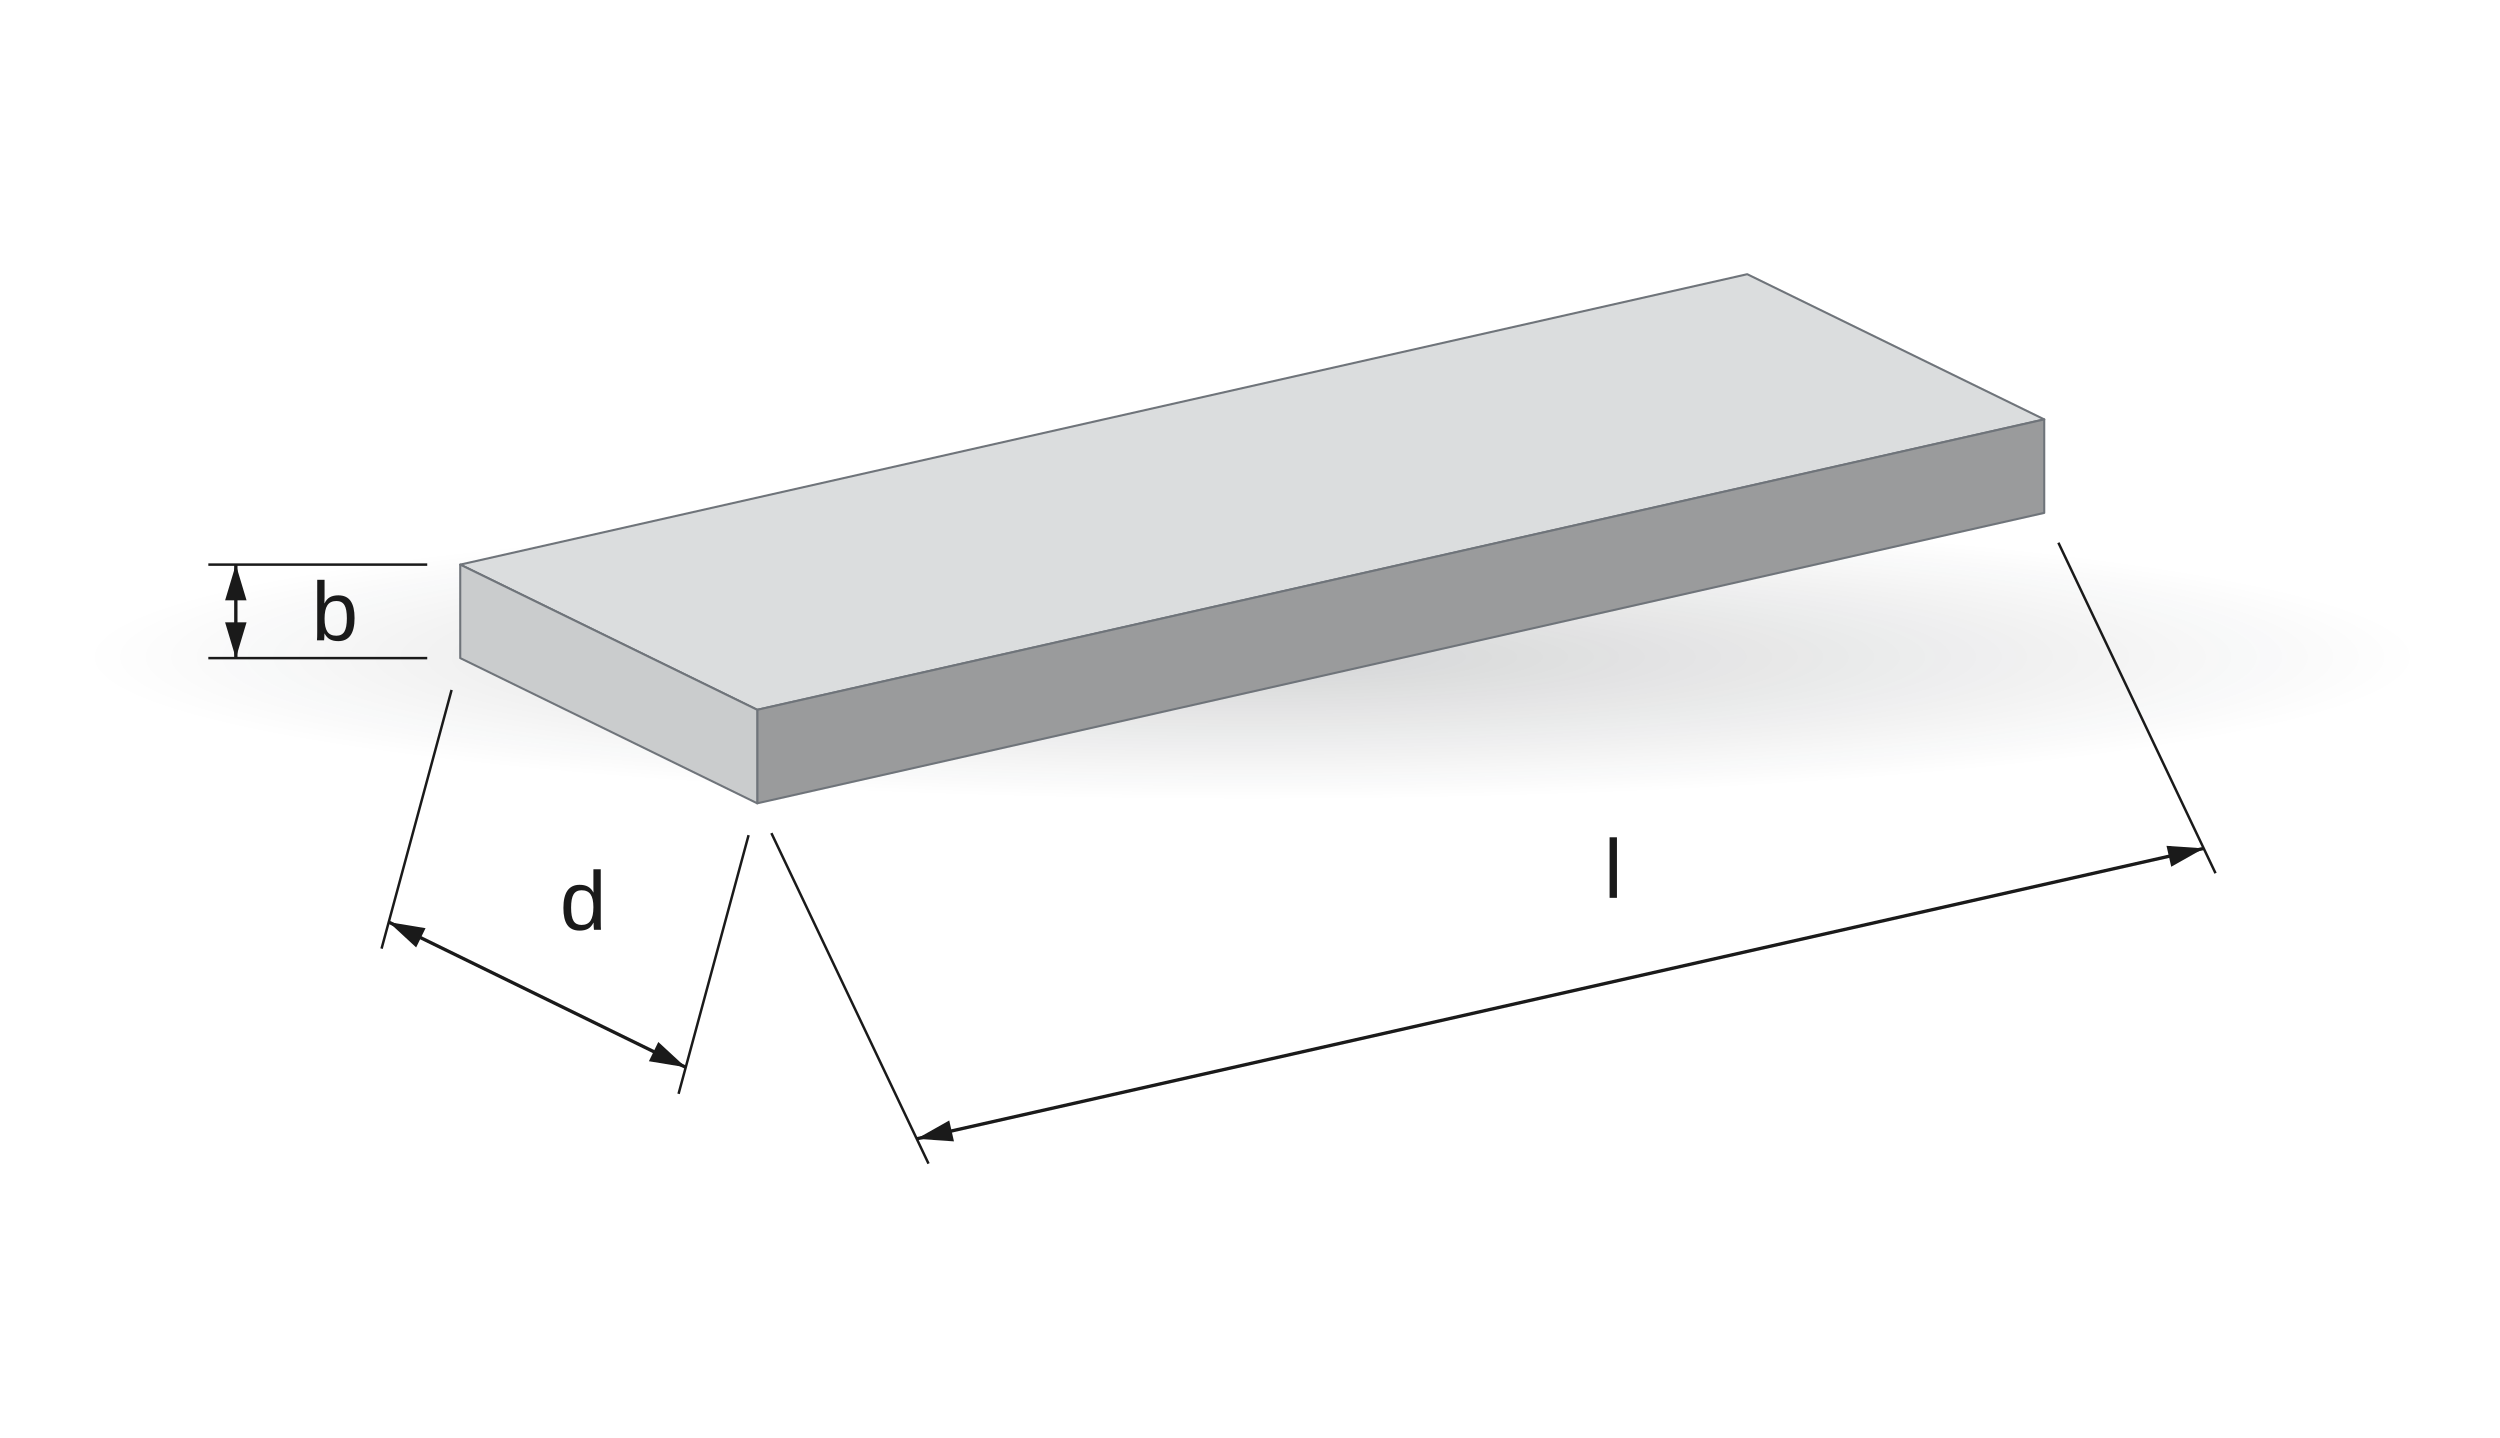
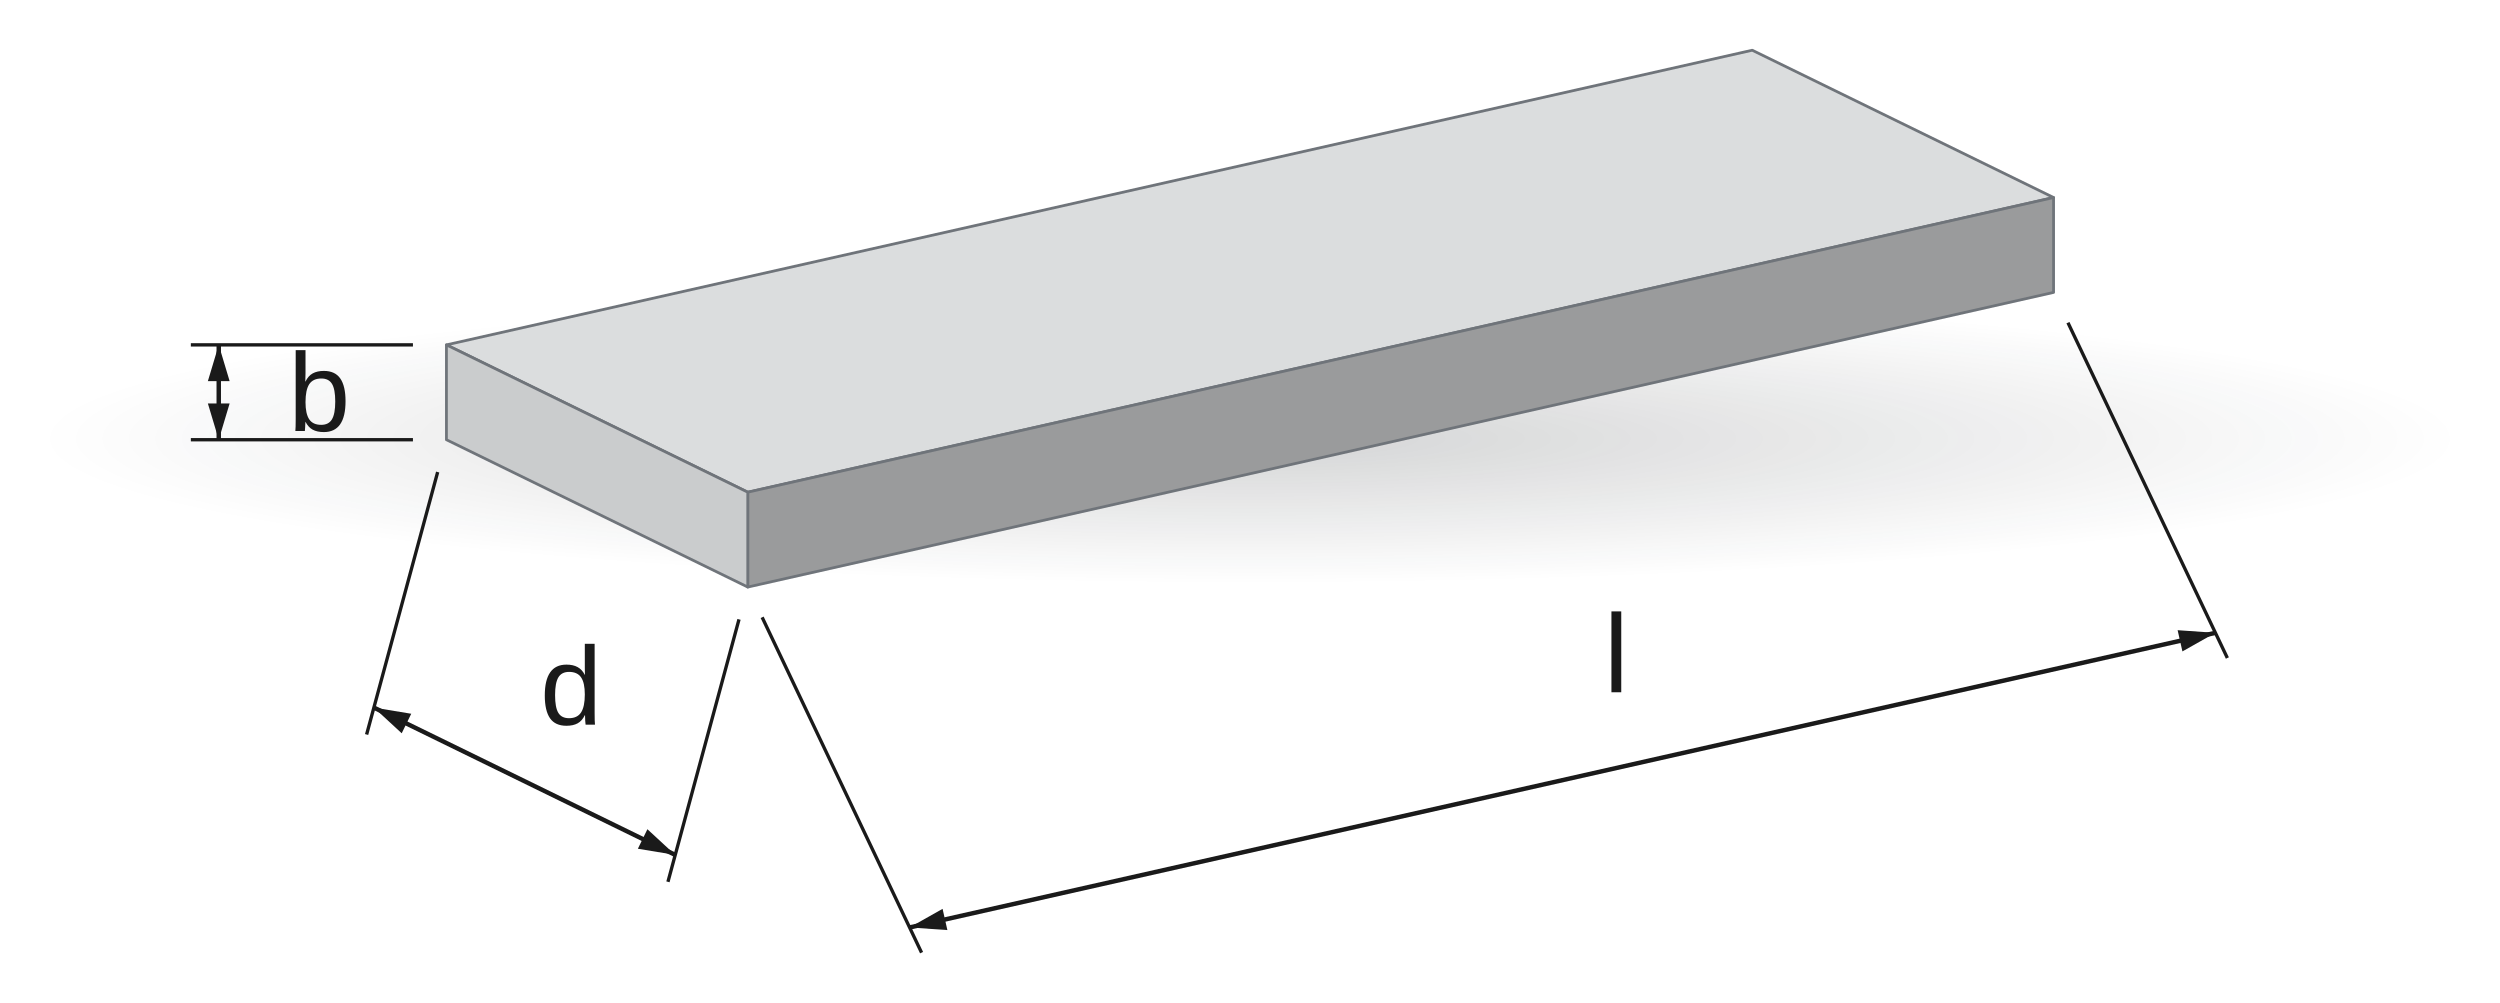
- <svg xmlns="http://www.w3.org/2000/svg" viewBox="0 0 1200 690" role="img" aria-label="Ghid dimensiuni – Bară lată">
-   <g transform="translate(220.91 315.89) scale(1.32)">
-     <defs>
-       <radialGradient id="sh">
-         <stop offset="0" stop-color="#101418" stop-opacity="0.18" />
-         <stop offset="1" stop-color="#101418" stop-opacity="0" />
-       </radialGradient>
-     </defs>
-     <ellipse cx="288" cy="-0.4" rx="430" ry="52" fill="url(#sh)" />
-     <polygon points="108,18.8 0,-34 468,-139.6 576,-86.8" fill="rgb(219,221,222)" stroke="#6f747a" stroke-width="0.76" stroke-linejoin="round" />
-     <polygon points="108,52.8 108,18.8 576,-86.8 576,-52.8" fill="rgb(154,155,156)" stroke="#6f747a" stroke-width="0.76" stroke-linejoin="round" />
-     <path d="M0,0L108,52.8L108,18.8L0,-34Z" fill-rule="evenodd" fill="rgb(202,204,205)" stroke="#6f747a" stroke-width="0.76" stroke-linejoin="round" />
-     <line x1="-12" y1="-34" x2="-91.6" y2="-34" stroke="#1a1a1a" stroke-width="0.91" />
-     <line x1="-12" y1="0" x2="-91.6" y2="0" stroke="#1a1a1a" stroke-width="0.91" />
-     <line x1="-81.6" y1="-34" x2="-81.6" y2="0" stroke="#1a1a1a" stroke-width="1.22" />
-     <polygon points="-81.6,-34 -77.7,-21 -85.5,-21" fill="#1a1a1a" />
-     <polygon points="-81.6,0 -85.5,-13 -77.7,-13" fill="#1a1a1a" />
-     <text x="-45.6" y="-17" font-family="Arial, Helvetica, sans-serif" font-size="30.39" fill="#1a1a1a" text-anchor="middle" dominant-baseline="central">b</text>
-     <line x1="-3.14" y1="11.58" x2="-28.61" y2="105.65" stroke="#1a1a1a" stroke-width="0.91" />
-     <line x1="104.86" y1="64.38" x2="79.39" y2="158.45" stroke="#1a1a1a" stroke-width="0.91" />
-     <line x1="-26" y1="96" x2="82" y2="148.8" stroke="#1a1a1a" stroke-width="1.22" />
-     <polygon points="-26,96 -12.61,98.21 -16.03,105.21" fill="#1a1a1a" />
-     <polygon points="82,148.8 68.61,146.59 72.03,139.59" fill="#1a1a1a" />
-     <text x="44.69" y="88.26" font-family="Arial, Helvetica, sans-serif" font-size="30.39" fill="#1a1a1a" text-anchor="middle" dominant-baseline="central">d</text>
-     <line x1="113.15" y1="63.64" x2="170.29" y2="183.83" stroke="#1a1a1a" stroke-width="0.91" />
-     <line x1="581.15" y1="-41.96" x2="638.29" y2="78.23" stroke="#1a1a1a" stroke-width="0.91" />
-     <line x1="166" y1="174.8" x2="634" y2="69.2" stroke="#1a1a1a" stroke-width="1.22" />
-     <polygon points="166,174.8 177.82,168.13 179.54,175.74" fill="#1a1a1a" />
-     <polygon points="634,69.2 622.18,75.87 620.46,68.26" fill="#1a1a1a" />
-     <text x="419.28" y="76.64" font-family="Arial, Helvetica, sans-serif" font-size="30.39" fill="#1a1a1a" text-anchor="middle" dominant-baseline="central">l</text>
-   </g>
+ <svg xmlns="http://www.w3.org/2000/svg" viewBox="-160 -157.6 896 359.43" role="img" aria-label="Ghid dimensiuni – Bară lată">
+   <defs>
+     <radialGradient id="sh">
+       <stop offset="0" stop-color="#101418" stop-opacity="0.18" />
+       <stop offset="1" stop-color="#101418" stop-opacity="0" />
+     </radialGradient>
+   </defs>
+   <ellipse cx="288" cy="-0.4" rx="430" ry="52" fill="url(#sh)" />
+   <polygon points="108,18.8 0,-34 468,-139.6 576,-86.8" fill="rgb(219,221,222)" stroke="#6f747a" stroke-width="1" stroke-linejoin="round" />
+   <polygon points="108,52.8 108,18.8 576,-86.8 576,-52.8" fill="rgb(154,155,156)" stroke="#6f747a" stroke-width="1" stroke-linejoin="round" />
+   <path d="M0,0L108,52.8L108,18.8L0,-34Z" fill-rule="evenodd" fill="rgb(202,204,205)" stroke="#6f747a" stroke-width="1" stroke-linejoin="round" />
+   <line x1="-12" y1="-34" x2="-91.6" y2="-34" stroke="#1a1a1a" stroke-width="1.2" />
+   <line x1="-12" y1="0" x2="-91.6" y2="0" stroke="#1a1a1a" stroke-width="1.2" />
+   <line x1="-81.6" y1="-34" x2="-81.6" y2="0" stroke="#1a1a1a" stroke-width="1.6" />
+   <polygon points="-81.6,-34 -77.7,-21 -85.5,-21" fill="#1a1a1a" />
+   <polygon points="-81.6,0 -85.5,-13 -77.7,-13" fill="#1a1a1a" />
+   <text x="-45.6" y="-17" font-family="Arial, Helvetica, sans-serif" font-size="40" fill="#1a1a1a" text-anchor="middle" dominant-baseline="central">b</text>
+   <line x1="-3.14" y1="11.58" x2="-28.61" y2="105.65" stroke="#1a1a1a" stroke-width="1.2" />
+   <line x1="104.86" y1="64.38" x2="79.39" y2="158.45" stroke="#1a1a1a" stroke-width="1.2" />
+   <line x1="-26" y1="96" x2="82" y2="148.8" stroke="#1a1a1a" stroke-width="1.6" />
+   <polygon points="-26,96 -12.61,98.21 -16.03,105.21" fill="#1a1a1a" />
+   <polygon points="82,148.8 68.61,146.59 72.03,139.59" fill="#1a1a1a" />
+   <text x="44.69" y="88.26" font-family="Arial, Helvetica, sans-serif" font-size="40" fill="#1a1a1a" text-anchor="middle" dominant-baseline="central">d</text>
+   <line x1="113.15" y1="63.64" x2="170.29" y2="183.83" stroke="#1a1a1a" stroke-width="1.2" />
+   <line x1="581.15" y1="-41.96" x2="638.29" y2="78.23" stroke="#1a1a1a" stroke-width="1.2" />
+   <line x1="166" y1="174.8" x2="634" y2="69.2" stroke="#1a1a1a" stroke-width="1.6" />
+   <polygon points="166,174.8 177.82,168.13 179.54,175.74" fill="#1a1a1a" />
+   <polygon points="634,69.2 622.18,75.87 620.46,68.26" fill="#1a1a1a" />
+   <text x="419.28" y="76.64" font-family="Arial, Helvetica, sans-serif" font-size="40" fill="#1a1a1a" text-anchor="middle" dominant-baseline="central">l</text>
</svg>
